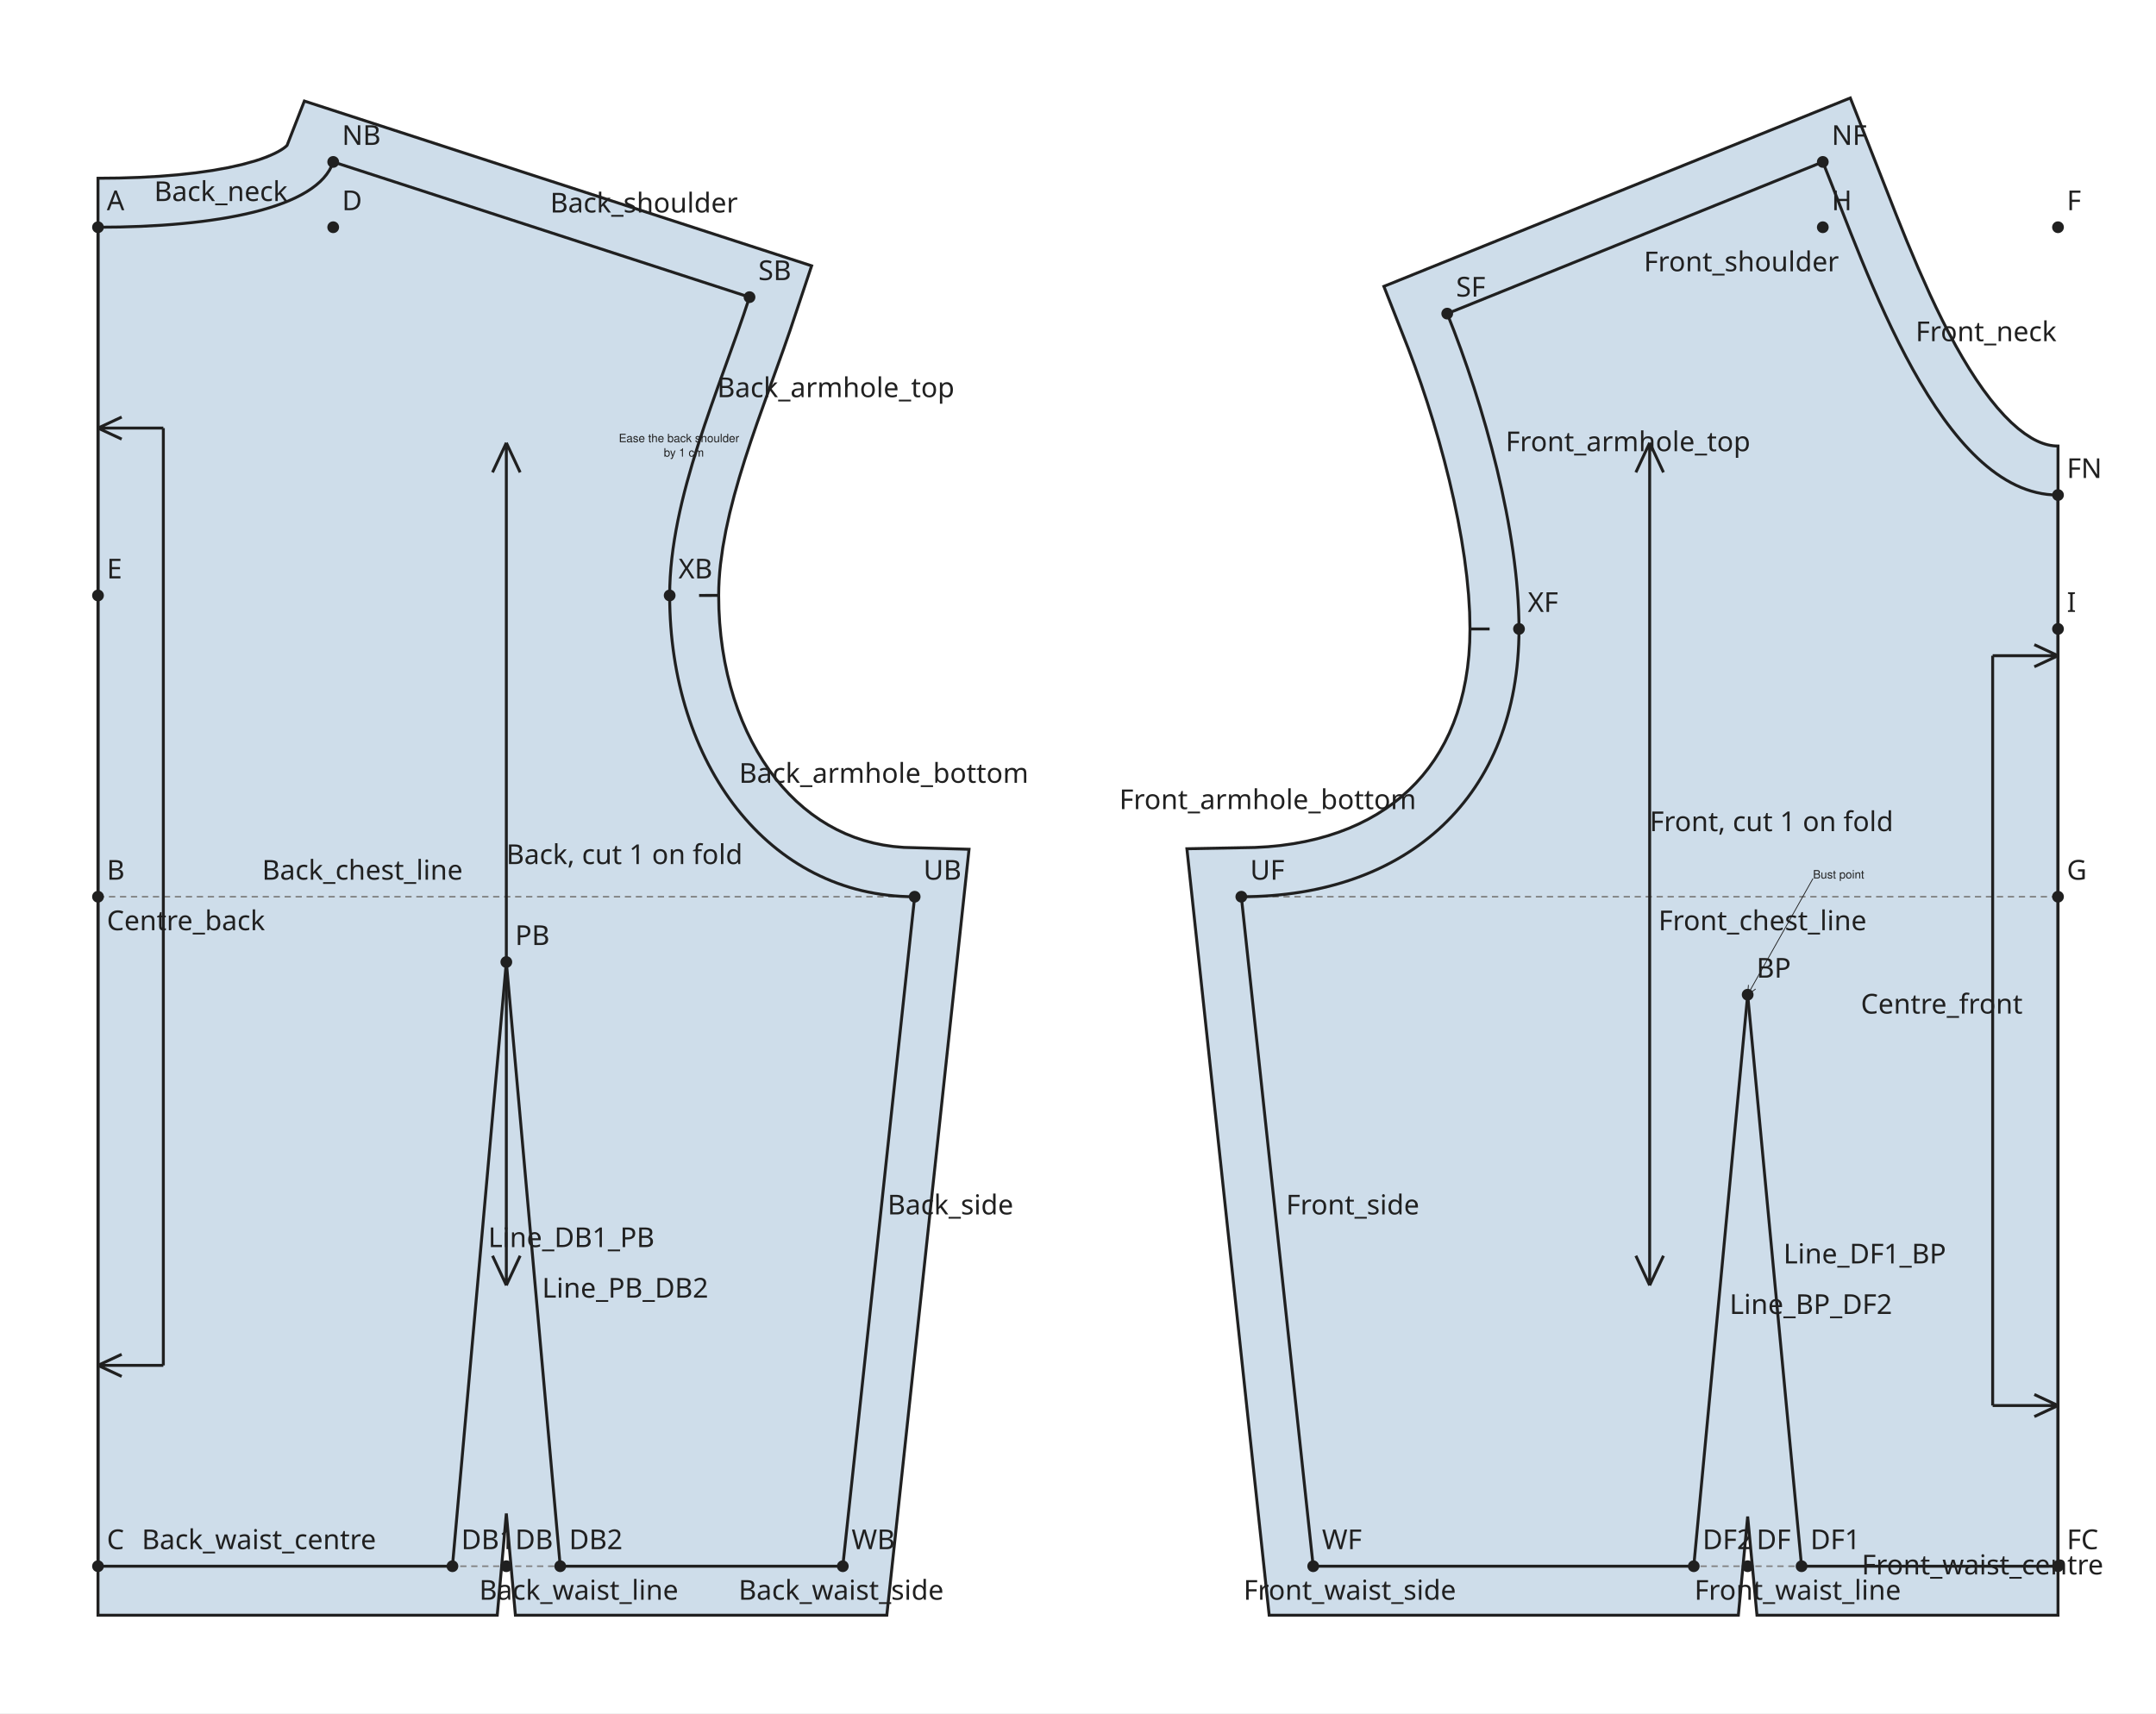
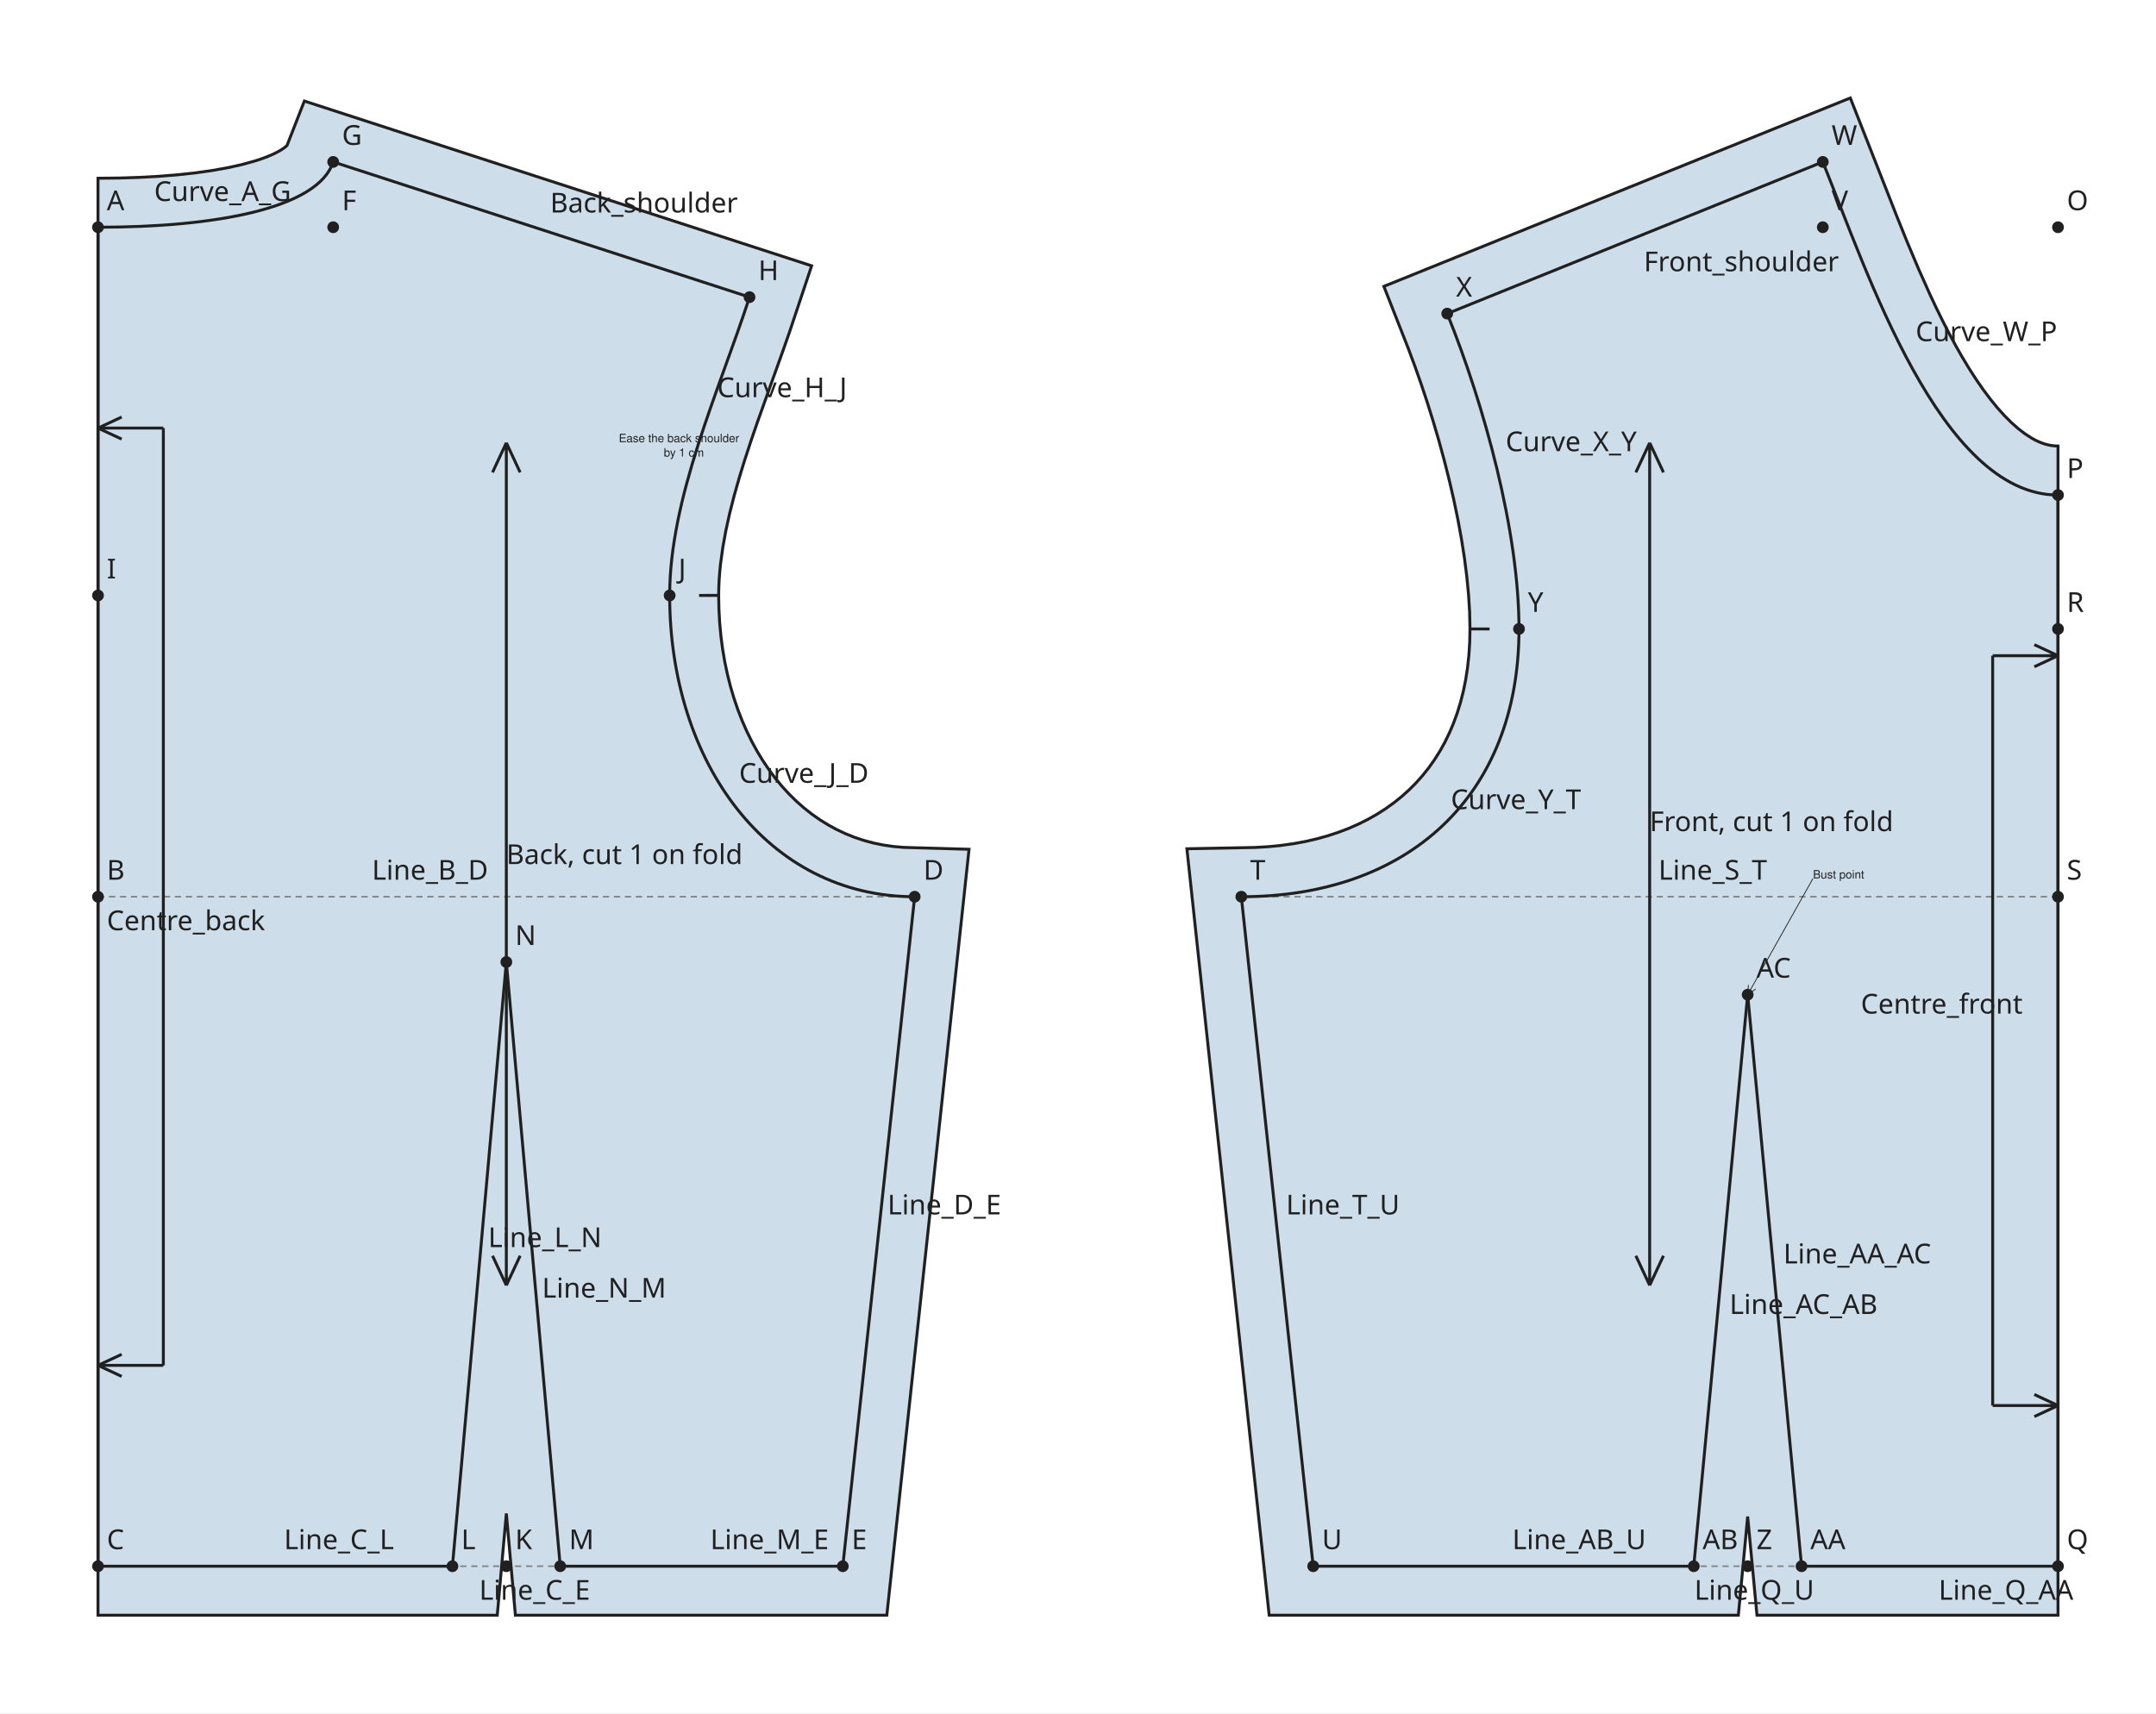
<svg xmlns="http://www.w3.org/2000/svg" width="660mm" height="524.58mm" viewBox="-30 -69.58 660 524.58">
  <rect x="-30" y="-69.58" width="660" height="524.58" fill="#ffffff" />
  <path data-id="63" data-name="Back" d="M 218.458 11.815 L 211.837 31.646 L 209.873 37.291 L 205.84 48.534 L 205.841 48.535 L 201.798 59.873 L 199.883 65.453 L 198.035 71.086 L 196.34 76.581 L 194.766 82.117 L 193.396 87.49 L 192.224 92.784 L 191.274 98.005 L 190.568 103.142 L 190.326 105.561 L 190.147 107.988 L 190.038 110.375 L 190.001 112.737 L 190.079 116.961 L 190.309 121.114 L 190.687 125.195 L 191.209 129.172 L 191.877 133.093 L 192.681 136.91 L 193.614 140.608 L 194.688 144.24 L 195.88 147.735 L 197.2 151.131 L 198.634 154.402 L 200.179 157.543 L 201.833 160.557 L 203.592 163.442 L 205.465 166.211 L 207.409 168.806 L 209.454 171.272 L 211.592 173.6 L 213.813 175.78 L 216.106 177.802 L 218.487 179.682 L 220.949 181.414 L 223.479 182.988 L 226.084 184.409 L 228.776 185.68 L 231.554 186.796 L 234.392 187.746 L 237.338 188.541 L 240.355 189.165 L 243.481 189.621 L 246.685 189.899 L 266.646 190.469 L 241.476 425 L 127.778 425 L 125 393.852 L 122.222 425 L 0 425 L 0 -15.001 L 6.393 -15.065 L 12.594 -15.261 L 18.612 -15.59 L 24.368 -16.053 L 29.861 -16.651 L 35.027 -17.383 L 39.792 -18.238 L 44.128 -19.208 L 48.094 -20.308 L 49.721 -20.837 L 51.312 -21.414 L 52.742 -21.993 L 54 -22.563 L 55.092 -23.119 L 56.014 -23.65 L 56.75 -24.13 L 57.298 -24.541 L 57.674 -24.867 L 57.878 -25.075 L 63.172 -38.64 Z" fill="#ceddea" stroke="#202020" stroke-width="0.9" />
  <path data-id="64" data-name="Front" d="M 547.451 -11.518 L 550.5 -3.746 L 553.748 4.31 L 557.205 12.523 L 560.85 20.686 L 562.715 24.648 L 564.653 28.597 L 566.655 32.498 L 568.667 36.227 L 570.733 39.853 L 572.849 43.355 L 574.974 46.649 L 577.121 49.75 L 579.291 52.648 L 581.461 55.306 L 583.612 57.698 L 585.736 59.82 L 587.81 61.654 L 589.82 63.197 L 591.875 64.535 L 592.663 64.98 L 593.55 65.428 L 594.43 65.82 L 595.26 66.14 L 596.075 66.407 L 596.876 66.621 L 597.669 66.786 L 598.448 66.902 L 599.205 66.969 L 600 66.993 L 600 425 L 507.848 425 L 505 394.794 L 502.152 425 L 358.524 425 L 333.338 190.313 L 354.145 189.918 L 358.196 189.684 L 362.095 189.301 L 365.889 188.769 L 369.544 188.096 L 373.09 187.281 L 376.476 186.34 L 379.777 185.254 L 382.9 184.058 L 385.915 182.731 L 388.8 181.283 L 391.546 179.724 L 394.175 178.044 L 396.676 176.25 L 399.06 174.337 L 401.307 172.322 L 403.429 170.198 L 405.444 167.943 L 407.329 165.582 L 409.091 163.108 L 410.738 160.501 L 412.268 157.759 L 413.659 154.918 L 414.933 151.924 L 416.08 148.784 L 417.078 145.549 L 417.95 142.128 L 418.673 138.574 L 419.24 134.915 L 419.657 131.077 L 419.91 127.104 L 419.996 123 L 419.885 117.879 L 419.561 112.557 L 419.024 106.981 L 418.298 101.301 L 417.381 95.448 L 416.288 89.477 L 415.043 83.481 L 413.652 77.448 L 412.125 71.4 L 410.489 65.412 L 408.737 59.44 L 406.922 53.644 L 405.024 47.939 L 403.112 42.509 L 401.11 37.13 L 393.633 18.11 L 536.421 -39.58 Z" fill="#ceddea" stroke="#202020" stroke-width="0.9" />
-   <path data-id="16" data-name="Back_chest_line" d="M 0 205 L 250 205" fill="none" stroke="#808080" stroke-width="0.48" stroke-dasharray="1.92 1.44" />
-   <path data-id="17" data-name="Back_waist_line" d="M 0 410 L 228 410" fill="none" stroke="#808080" stroke-width="0.48" stroke-dasharray="1.92 1.44" />
-   <path data-id="44" data-name="Front_chest_line" d="M 600 205 L 350 205" fill="none" stroke="#808080" stroke-width="0.48" stroke-dasharray="1.92 1.44" />
-   <path data-id="45" data-name="Front_waist_line" d="M 600 410 L 372 410" fill="none" stroke="#808080" stroke-width="0.48" stroke-dasharray="1.92 1.44" />
+   <path data-id="16" data-name="Line_B_D" d="M 0 205 L 250 205" fill="none" stroke="#808080" stroke-width="0.48" stroke-dasharray="1.92 1.44" />
+   <path data-id="17" data-name="Line_C_E" d="M 0 410 L 228 410" fill="none" stroke="#808080" stroke-width="0.48" stroke-dasharray="1.92 1.44" />
+   <path data-id="44" data-name="Line_S_T" d="M 600 205 L 350 205" fill="none" stroke="#808080" stroke-width="0.48" stroke-dasharray="1.92 1.44" />
+   <path data-id="45" data-name="Line_Q_U" d="M 600 410 L 372 410" fill="none" stroke="#808080" stroke-width="0.48" stroke-dasharray="1.92 1.44" />
  <path data-id="15" data-name="Centre_back" d="M 0 0 L 0 410" fill="none" stroke="#202020" stroke-width="0.9" />
  <path data-id="21" data-name="Back_shoulder" d="M 72 -20 L 199.442 21.408" fill="none" stroke="#202020" stroke-width="0.9" />
-   <path data-id="22" data-name="Back_neck" d="M 0 0 C 36 0 67.365 -5.734 72 -20" fill="none" stroke="#202020" stroke-width="0.9" />
-   <path data-id="25" data-name="Back_armhole_top" d="M 199.442 21.408 C 190.171 49.94 175 82.75 175 112.75" fill="none" stroke="#202020" stroke-width="0.9" />
-   <path data-id="26" data-name="Back_armhole_bottom" d="M 175 112.75 C 175 164 205 205 250 205" fill="none" stroke="#202020" stroke-width="0.9" />
-   <path data-id="27" data-name="Back_side" d="M 250 205 L 228 410" fill="none" stroke="#202020" stroke-width="0.9" />
-   <path data-id="32" data-name="Back_waist_centre" d="M 0 410 L 108.5 410" fill="none" stroke="#202020" stroke-width="0.9" />
-   <path data-id="33" data-name="Line_DB1_PB" d="M 108.5 410 L 125 225" fill="none" stroke="#202020" stroke-width="0.9" />
-   <path data-id="34" data-name="Line_PB_DB2" d="M 125 225 L 141.5 410" fill="none" stroke="#202020" stroke-width="0.9" />
-   <path data-id="35" data-name="Back_waist_side" d="M 141.5 410 L 228 410" fill="none" stroke="#202020" stroke-width="0.9" />
+   <path data-id="22" data-name="Curve_A_G" d="M 0 0 C 36 0 67.365 -5.734 72 -20" fill="none" stroke="#202020" stroke-width="0.9" />
+   <path data-id="25" data-name="Curve_H_J" d="M 199.442 21.408 C 190.171 49.94 175 82.75 175 112.75" fill="none" stroke="#202020" stroke-width="0.9" />
+   <path data-id="26" data-name="Curve_J_D" d="M 175 112.75 C 175 164 205 205 250 205" fill="none" stroke="#202020" stroke-width="0.9" />
+   <path data-id="27" data-name="Line_D_E" d="M 250 205 L 228 410" fill="none" stroke="#202020" stroke-width="0.9" />
+   <path data-id="32" data-name="Line_C_L" d="M 0 410 L 108.5 410" fill="none" stroke="#202020" stroke-width="0.9" />
+   <path data-id="33" data-name="Line_L_N" d="M 108.5 410 L 125 225" fill="none" stroke="#202020" stroke-width="0.9" />
+   <path data-id="34" data-name="Line_N_M" d="M 125 225 L 141.5 410" fill="none" stroke="#202020" stroke-width="0.9" />
+   <path data-id="35" data-name="Line_M_E" d="M 141.5 410 L 228 410" fill="none" stroke="#202020" stroke-width="0.9" />
  <path data-id="43" data-name="Centre_front" d="M 600 82 L 600 410" fill="none" stroke="#202020" stroke-width="0.9" />
  <path data-id="49" data-name="Front_shoulder" d="M 528 -20 L 413.029 26.451" fill="none" stroke="#202020" stroke-width="0.9" />
-   <path data-id="50" data-name="Front_neck" d="M 528 -20 C 541.486 13.379 564 82 600 82" fill="none" stroke="#202020" stroke-width="0.9" />
-   <path data-id="52" data-name="Front_armhole_top" d="M 413.029 26.451 C 424.267 54.267 435 93 435 123" fill="none" stroke="#202020" stroke-width="0.9" />
-   <path data-id="53" data-name="Front_armhole_bottom" d="M 435 123 C 435 174.25 401 205 350 205" fill="none" stroke="#202020" stroke-width="0.9" />
-   <path data-id="54" data-name="Front_side" d="M 350 205 L 372 410" fill="none" stroke="#202020" stroke-width="0.9" />
-   <path data-id="59" data-name="Front_waist_centre" d="M 600 410 L 521.5 410" fill="none" stroke="#202020" stroke-width="0.9" />
-   <path data-id="60" data-name="Line_DF1_BP" d="M 521.5 410 L 505 235" fill="none" stroke="#202020" stroke-width="0.9" />
-   <path data-id="61" data-name="Line_BP_DF2" d="M 505 235 L 488.5 410" fill="none" stroke="#202020" stroke-width="0.9" />
-   <path data-id="62" data-name="Front_waist_side" d="M 488.5 410 L 372 410" fill="none" stroke="#202020" stroke-width="0.9" />
+   <path data-id="50" data-name="Curve_W_P" d="M 528 -20 C 541.486 13.379 564 82 600 82" fill="none" stroke="#202020" stroke-width="0.9" />
+   <path data-id="52" data-name="Curve_X_Y" d="M 413.029 26.451 C 424.267 54.267 435 93 435 123" fill="none" stroke="#202020" stroke-width="0.9" />
+   <path data-id="53" data-name="Curve_Y_T" d="M 435 123 C 435 174.25 401 205 350 205" fill="none" stroke="#202020" stroke-width="0.9" />
+   <path data-id="54" data-name="Line_T_U" d="M 350 205 L 372 410" fill="none" stroke="#202020" stroke-width="0.9" />
+   <path data-id="59" data-name="Line_Q_AA" d="M 600 410 L 521.5 410" fill="none" stroke="#202020" stroke-width="0.9" />
+   <path data-id="60" data-name="Line_AA_AC" d="M 521.5 410 L 505 235" fill="none" stroke="#202020" stroke-width="0.9" />
+   <path data-id="61" data-name="Line_AC_AB" d="M 505 235 L 488.5 410" fill="none" stroke="#202020" stroke-width="0.9" />
+   <path data-id="62" data-name="Line_AB_U" d="M 488.5 410 L 372 410" fill="none" stroke="#202020" stroke-width="0.9" />
  <path data-id="63" data-marks="Back" d="M 125 324 L 125 66 M 125 66 L 120.774 75.063 M 125 66 L 129.226 75.063 M 125 324 L 129.226 314.937 M 125 324 L 120.774 314.937 M 20 61.5 L 20 348.5 M 20 61.5 L 0 61.5 M 20 348.5 L 0 348.5 M 0 61.5 L 7.25 58.119 M 0 61.5 L 7.25 64.881 M 0 348.5 L 7.25 345.119 M 0 348.5 L 7.25 351.881 M 190 112.736 L 184 112.741" fill="none" stroke="#202020" stroke-width="0.9" />
  <path data-id="64" data-marks="Front" d="M 475 324 L 475 66 M 475 66 L 470.774 75.063 M 475 66 L 479.226 75.063 M 475 324 L 479.226 314.937 M 475 324 L 470.774 314.937 M 580 131.2 L 580 360.8 M 580 131.2 L 600 131.2 M 580 360.8 L 600 360.8 M 600 131.2 L 592.75 134.581 M 600 131.2 L 592.75 127.819 M 600 360.8 L 592.75 364.181 M 600 360.8 L 592.75 357.419 M 420 123.015 L 426 123.009" fill="none" stroke="#202020" stroke-width="0.9" />
  <circle data-id="10" data-name="A" cx="0" cy="0" r="1.8" fill="#202020" />
  <circle data-id="11" data-name="B" cx="0" cy="205" r="1.8" fill="#202020" />
  <circle data-id="12" data-name="C" cx="0" cy="410" r="1.8" fill="#202020" />
-   <circle data-id="13" data-name="UB" cx="250" cy="205" r="1.8" fill="#202020" />
-   <circle data-id="14" data-name="WB" cx="228" cy="410" r="1.8" fill="#202020" />
-   <circle data-id="18" data-name="D" cx="72" cy="0" r="1.8" fill="#202020" />
-   <circle data-id="19" data-name="NB" cx="72" cy="-20" r="1.8" fill="#202020" />
-   <circle data-id="20" data-name="SB" cx="199.442" cy="21.408" r="1.8" fill="#202020" />
-   <circle data-id="23" data-name="E" cx="0" cy="112.75" r="1.8" fill="#202020" />
-   <circle data-id="24" data-name="XB" cx="175" cy="112.75" r="1.8" fill="#202020" />
-   <circle data-id="28" data-name="DB" cx="125" cy="410" r="1.8" fill="#202020" />
-   <circle data-id="29" data-name="DB1" cx="108.5" cy="410" r="1.8" fill="#202020" />
-   <circle data-id="30" data-name="DB2" cx="141.5" cy="410" r="1.8" fill="#202020" />
-   <circle data-id="31" data-name="PB" cx="125" cy="225" r="1.8" fill="#202020" />
-   <circle data-id="36" data-name="F" cx="600" cy="0" r="1.8" fill="#202020" />
-   <circle data-id="37" data-name="FN" cx="600" cy="82" r="1.8" fill="#202020" />
-   <circle data-id="38" data-name="FC" cx="600" cy="410" r="1.8" fill="#202020" />
-   <circle data-id="39" data-name="I" cx="600" cy="123" r="1.8" fill="#202020" />
-   <circle data-id="40" data-name="G" cx="600" cy="205" r="1.8" fill="#202020" />
-   <circle data-id="41" data-name="UF" cx="350" cy="205" r="1.8" fill="#202020" />
-   <circle data-id="42" data-name="WF" cx="372" cy="410" r="1.8" fill="#202020" />
-   <circle data-id="46" data-name="H" cx="528" cy="0" r="1.8" fill="#202020" />
-   <circle data-id="47" data-name="NF" cx="528" cy="-20" r="1.8" fill="#202020" />
-   <circle data-id="48" data-name="SF" cx="413.029" cy="26.451" r="1.8" fill="#202020" />
-   <circle data-id="51" data-name="XF" cx="435" cy="123" r="1.8" fill="#202020" />
-   <circle data-id="55" data-name="DF" cx="505" cy="410" r="1.8" fill="#202020" />
-   <circle data-id="56" data-name="DF1" cx="521.5" cy="410" r="1.8" fill="#202020" />
-   <circle data-id="57" data-name="DF2" cx="488.5" cy="410" r="1.8" fill="#202020" />
-   <circle data-id="58" data-name="BP" cx="505" cy="235" r="1.8" fill="#202020" />
+   <circle data-id="13" data-name="D" cx="250" cy="205" r="1.8" fill="#202020" />
+   <circle data-id="14" data-name="E" cx="228" cy="410" r="1.8" fill="#202020" />
+   <circle data-id="18" data-name="F" cx="72" cy="0" r="1.8" fill="#202020" />
+   <circle data-id="19" data-name="G" cx="72" cy="-20" r="1.8" fill="#202020" />
+   <circle data-id="20" data-name="H" cx="199.442" cy="21.408" r="1.8" fill="#202020" />
+   <circle data-id="23" data-name="I" cx="0" cy="112.75" r="1.8" fill="#202020" />
+   <circle data-id="24" data-name="J" cx="175" cy="112.75" r="1.8" fill="#202020" />
+   <circle data-id="28" data-name="K" cx="125" cy="410" r="1.8" fill="#202020" />
+   <circle data-id="29" data-name="L" cx="108.5" cy="410" r="1.8" fill="#202020" />
+   <circle data-id="30" data-name="M" cx="141.5" cy="410" r="1.8" fill="#202020" />
+   <circle data-id="31" data-name="N" cx="125" cy="225" r="1.8" fill="#202020" />
+   <circle data-id="36" data-name="O" cx="600" cy="0" r="1.8" fill="#202020" />
+   <circle data-id="37" data-name="P" cx="600" cy="82" r="1.8" fill="#202020" />
+   <circle data-id="38" data-name="Q" cx="600" cy="410" r="1.8" fill="#202020" />
+   <circle data-id="39" data-name="R" cx="600" cy="123" r="1.8" fill="#202020" />
+   <circle data-id="40" data-name="S" cx="600" cy="205" r="1.8" fill="#202020" />
+   <circle data-id="41" data-name="T" cx="350" cy="205" r="1.8" fill="#202020" />
+   <circle data-id="42" data-name="U" cx="372" cy="410" r="1.8" fill="#202020" />
+   <circle data-id="46" data-name="V" cx="528" cy="0" r="1.8" fill="#202020" />
+   <circle data-id="47" data-name="W" cx="528" cy="-20" r="1.8" fill="#202020" />
+   <circle data-id="48" data-name="X" cx="413.029" cy="26.451" r="1.8" fill="#202020" />
+   <circle data-id="51" data-name="Y" cx="435" cy="123" r="1.8" fill="#202020" />
+   <circle data-id="55" data-name="Z" cx="505" cy="410" r="1.8" fill="#202020" />
+   <circle data-id="56" data-name="AA" cx="521.5" cy="410" r="1.8" fill="#202020" />
+   <circle data-id="57" data-name="AB" cx="488.5" cy="410" r="1.8" fill="#202020" />
+   <circle data-id="58" data-name="AC" cx="505" cy="235" r="1.8" fill="#202020" />
  <text x="125" y="195" font-family="sans-serif" font-size="8.4" fill="#202020">Back, cut 1 on fold</text>
  <text x="475" y="184.92" font-family="sans-serif" font-size="8.4" fill="#202020">Front, cut 1 on fold</text>
  <text x="2.7" y="-5.22" font-family="sans-serif" font-size="8.4" fill="#202020">A</text>
  <text x="2.7" y="199.78" font-family="sans-serif" font-size="8.4" fill="#202020">B</text>
  <text x="2.7" y="404.78" font-family="sans-serif" font-size="8.4" fill="#202020">C</text>
-   <text x="252.7" y="199.78" font-family="sans-serif" font-size="8.4" fill="#202020">UB</text>
-   <text x="230.7" y="404.78" font-family="sans-serif" font-size="8.4" fill="#202020">WB</text>
-   <text x="74.7" y="-5.22" font-family="sans-serif" font-size="8.4" fill="#202020">D</text>
-   <text x="74.7" y="-25.22" font-family="sans-serif" font-size="8.4" fill="#202020">NB</text>
-   <text x="202.142" y="16.188" font-family="sans-serif" font-size="8.4" fill="#202020">SB</text>
-   <text x="2.7" y="107.53" font-family="sans-serif" font-size="8.4" fill="#202020">E</text>
-   <text x="177.7" y="107.53" font-family="sans-serif" font-size="8.4" fill="#202020">XB</text>
-   <text x="127.7" y="404.78" font-family="sans-serif" font-size="8.4" fill="#202020">DB</text>
-   <text x="111.2" y="404.78" font-family="sans-serif" font-size="8.4" fill="#202020">DB1</text>
-   <text x="144.2" y="404.78" font-family="sans-serif" font-size="8.4" fill="#202020">DB2</text>
-   <text x="127.7" y="219.78" font-family="sans-serif" font-size="8.4" fill="#202020">PB</text>
-   <text x="602.7" y="-5.22" font-family="sans-serif" font-size="8.4" fill="#202020">F</text>
-   <text x="602.7" y="76.78" font-family="sans-serif" font-size="8.4" fill="#202020">FN</text>
-   <text x="602.7" y="404.78" font-family="sans-serif" font-size="8.4" fill="#202020">FC</text>
-   <text x="602.7" y="117.78" font-family="sans-serif" font-size="8.4" fill="#202020">I</text>
-   <text x="602.7" y="199.78" font-family="sans-serif" font-size="8.4" fill="#202020">G</text>
-   <text x="352.7" y="199.78" font-family="sans-serif" font-size="8.4" fill="#202020">UF</text>
-   <text x="374.7" y="404.78" font-family="sans-serif" font-size="8.4" fill="#202020">WF</text>
-   <text x="530.7" y="-5.22" font-family="sans-serif" font-size="8.4" fill="#202020">H</text>
-   <text x="530.7" y="-25.22" font-family="sans-serif" font-size="8.4" fill="#202020">NF</text>
-   <text x="415.729" y="21.231" font-family="sans-serif" font-size="8.4" fill="#202020">SF</text>
-   <text x="437.7" y="117.78" font-family="sans-serif" font-size="8.4" fill="#202020">XF</text>
-   <text x="507.7" y="404.78" font-family="sans-serif" font-size="8.4" fill="#202020">DF</text>
-   <text x="524.2" y="404.78" font-family="sans-serif" font-size="8.4" fill="#202020">DF1</text>
-   <text x="491.2" y="404.78" font-family="sans-serif" font-size="8.4" fill="#202020">DF2</text>
-   <text x="507.7" y="229.78" font-family="sans-serif" font-size="8.4" fill="#202020">BP</text>
-   <text x="50.228" y="199.78" font-family="sans-serif" font-size="8.4" fill="#202020">Back_chest_line</text>
-   <text x="116.7" y="420.26" font-family="sans-serif" font-size="8.4" fill="#202020">Back_waist_line</text>
-   <text x="477.7" y="215.26" font-family="sans-serif" font-size="8.4" fill="#202020">Front_chest_line</text>
-   <text x="488.7" y="420.26" font-family="sans-serif" font-size="8.4" fill="#202020">Front_waist_line</text>
+   <text x="252.7" y="199.78" font-family="sans-serif" font-size="8.4" fill="#202020">D</text>
+   <text x="230.7" y="404.78" font-family="sans-serif" font-size="8.4" fill="#202020">E</text>
+   <text x="74.7" y="-5.22" font-family="sans-serif" font-size="8.4" fill="#202020">F</text>
+   <text x="74.7" y="-25.22" font-family="sans-serif" font-size="8.4" fill="#202020">G</text>
+   <text x="202.142" y="16.188" font-family="sans-serif" font-size="8.4" fill="#202020">H</text>
+   <text x="2.7" y="107.53" font-family="sans-serif" font-size="8.4" fill="#202020">I</text>
+   <text x="177.7" y="107.53" font-family="sans-serif" font-size="8.4" fill="#202020">J</text>
+   <text x="127.7" y="404.78" font-family="sans-serif" font-size="8.4" fill="#202020">K</text>
+   <text x="111.2" y="404.78" font-family="sans-serif" font-size="8.4" fill="#202020">L</text>
+   <text x="144.2" y="404.78" font-family="sans-serif" font-size="8.4" fill="#202020">M</text>
+   <text x="127.7" y="219.78" font-family="sans-serif" font-size="8.4" fill="#202020">N</text>
+   <text x="602.7" y="-5.22" font-family="sans-serif" font-size="8.4" fill="#202020">O</text>
+   <text x="602.7" y="76.78" font-family="sans-serif" font-size="8.4" fill="#202020">P</text>
+   <text x="602.7" y="404.78" font-family="sans-serif" font-size="8.4" fill="#202020">Q</text>
+   <text x="602.7" y="117.78" font-family="sans-serif" font-size="8.4" fill="#202020">R</text>
+   <text x="602.7" y="199.78" font-family="sans-serif" font-size="8.4" fill="#202020">S</text>
+   <text x="352.7" y="199.78" font-family="sans-serif" font-size="8.4" fill="#202020">T</text>
+   <text x="374.7" y="404.78" font-family="sans-serif" font-size="8.4" fill="#202020">U</text>
+   <text x="530.7" y="-5.22" font-family="sans-serif" font-size="8.4" fill="#202020">V</text>
+   <text x="530.7" y="-25.22" font-family="sans-serif" font-size="8.4" fill="#202020">W</text>
+   <text x="415.729" y="21.231" font-family="sans-serif" font-size="8.4" fill="#202020">X</text>
+   <text x="437.7" y="117.78" font-family="sans-serif" font-size="8.4" fill="#202020">Y</text>
+   <text x="507.7" y="404.78" font-family="sans-serif" font-size="8.4" fill="#202020">Z</text>
+   <text x="524.2" y="404.78" font-family="sans-serif" font-size="8.4" fill="#202020">AA</text>
+   <text x="491.2" y="404.78" font-family="sans-serif" font-size="8.4" fill="#202020">AB</text>
+   <text x="507.7" y="229.78" font-family="sans-serif" font-size="8.4" fill="#202020">AC</text>
+   <text x="83.862" y="199.78" font-family="sans-serif" font-size="8.4" fill="#202020">Line_B_D</text>
+   <text x="116.7" y="420.26" font-family="sans-serif" font-size="8.4" fill="#202020">Line_C_E</text>
+   <text x="477.7" y="199.78" font-family="sans-serif" font-size="8.4" fill="#202020">Line_S_T</text>
+   <text x="488.7" y="420.26" font-family="sans-serif" font-size="8.4" fill="#202020">Line_Q_U</text>
  <text x="2.7" y="215.26" font-family="sans-serif" font-size="8.4" fill="#202020">Centre_back</text>
  <text x="138.421" y="-4.516" font-family="sans-serif" font-size="8.4" fill="#202020">Back_shoulder</text>
-   <text x="17.192" y="-8.023" font-family="sans-serif" font-size="8.4" fill="#202020">Back_neck</text>
-   <text x="189.53" y="52.034" font-family="sans-serif" font-size="8.4" fill="#202020">Back_armhole_top</text>
-   <text x="196.243" y="170.113" font-family="sans-serif" font-size="8.4" fill="#202020">Back_armhole_bottom</text>
-   <text x="241.7" y="302.28" font-family="sans-serif" font-size="8.4" fill="#202020">Back_side</text>
-   <text x="13.409" y="404.78" font-family="sans-serif" font-size="8.4" fill="#202020">Back_waist_centre</text>
-   <text x="119.45" y="312.28" font-family="sans-serif" font-size="8.4" fill="#202020">Line_DB1_PB</text>
-   <text x="135.95" y="327.76" font-family="sans-serif" font-size="8.4" fill="#202020">Line_PB_DB2</text>
-   <text x="196.1" y="420.26" font-family="sans-serif" font-size="8.4" fill="#202020">Back_waist_side</text>
+   <text x="17.192" y="-8.023" font-family="sans-serif" font-size="8.4" fill="#202020">Curve_A_G</text>
+   <text x="189.53" y="52.034" font-family="sans-serif" font-size="8.4" fill="#202020">Curve_H_J</text>
+   <text x="196.243" y="170.113" font-family="sans-serif" font-size="8.4" fill="#202020">Curve_J_D</text>
+   <text x="241.7" y="302.28" font-family="sans-serif" font-size="8.4" fill="#202020">Line_D_E</text>
+   <text x="56.95" y="404.78" font-family="sans-serif" font-size="8.4" fill="#202020">Line_C_L</text>
+   <text x="119.45" y="312.28" font-family="sans-serif" font-size="8.4" fill="#202020">Line_L_N</text>
+   <text x="135.95" y="327.76" font-family="sans-serif" font-size="8.4" fill="#202020">Line_N_M</text>
+   <text x="187.45" y="404.78" font-family="sans-serif" font-size="8.4" fill="#202020">Line_M_E</text>
  <text x="539.642" y="240.78" font-family="sans-serif" font-size="8.4" fill="#202020">Centre_front</text>
  <text x="473.215" y="13.486" font-family="sans-serif" font-size="8.4" fill="#202020">Front_shoulder</text>
-   <text x="556.41" y="34.887" font-family="sans-serif" font-size="8.4" fill="#202020">Front_neck</text>
-   <text x="430.905" y="68.587" font-family="sans-serif" font-size="8.4" fill="#202020">Front_armhole_top</text>
-   <text x="312.642" y="178.175" font-family="sans-serif" font-size="8.4" fill="#202020">Front_armhole_bottom</text>
-   <text x="363.7" y="302.28" font-family="sans-serif" font-size="8.4" fill="#202020">Front_side</text>
-   <text x="539.9" y="412.52" font-family="sans-serif" font-size="8.4" fill="#202020">Front_waist_centre</text>
-   <text x="515.95" y="317.28" font-family="sans-serif" font-size="8.4" fill="#202020">Line_DF1_BP</text>
-   <text x="499.45" y="332.76" font-family="sans-serif" font-size="8.4" fill="#202020">Line_BP_DF2</text>
-   <text x="350.673" y="420.26" font-family="sans-serif" font-size="8.4" fill="#202020">Front_waist_side</text>
+   <text x="556.41" y="34.887" font-family="sans-serif" font-size="8.4" fill="#202020">Curve_W_P</text>
+   <text x="430.905" y="68.587" font-family="sans-serif" font-size="8.4" fill="#202020">Curve_X_Y</text>
+   <text x="414.138" y="178.175" font-family="sans-serif" font-size="8.4" fill="#202020">Curve_Y_T</text>
+   <text x="363.7" y="302.28" font-family="sans-serif" font-size="8.4" fill="#202020">Line_T_U</text>
+   <text x="563.45" y="420.26" font-family="sans-serif" font-size="8.4" fill="#202020">Line_Q_AA</text>
+   <text x="515.95" y="317.28" font-family="sans-serif" font-size="8.4" fill="#202020">Line_AA_AC</text>
+   <text x="499.45" y="332.76" font-family="sans-serif" font-size="8.4" fill="#202020">Line_AC_AB</text>
+   <text x="432.95" y="404.78" font-family="sans-serif" font-size="8.4" fill="#202020">Line_AB_U</text>
  <text data-id="67" x="159.442" y="65.818" font-family="Helvetica, Arial, sans-serif" font-size="3.528" fill="#202020">Ease the back shoulder</text>
  <text data-id="67" x="173.2" y="70.228" font-family="Helvetica, Arial, sans-serif" font-size="3.528" fill="#202020">by 1 cm</text>
  <path data-id="68" d="M 525 199.41 L 505 235 M 505 235 L 505.227 232.009 M 505 235 L 507.437 233.251" fill="none" stroke="#202020" stroke-width="0.25" />
  <text data-id="68" x="525" y="199.41" font-family="Helvetica, Arial, sans-serif" font-size="3.528" fill="#202020">Bust point</text>
</svg>
